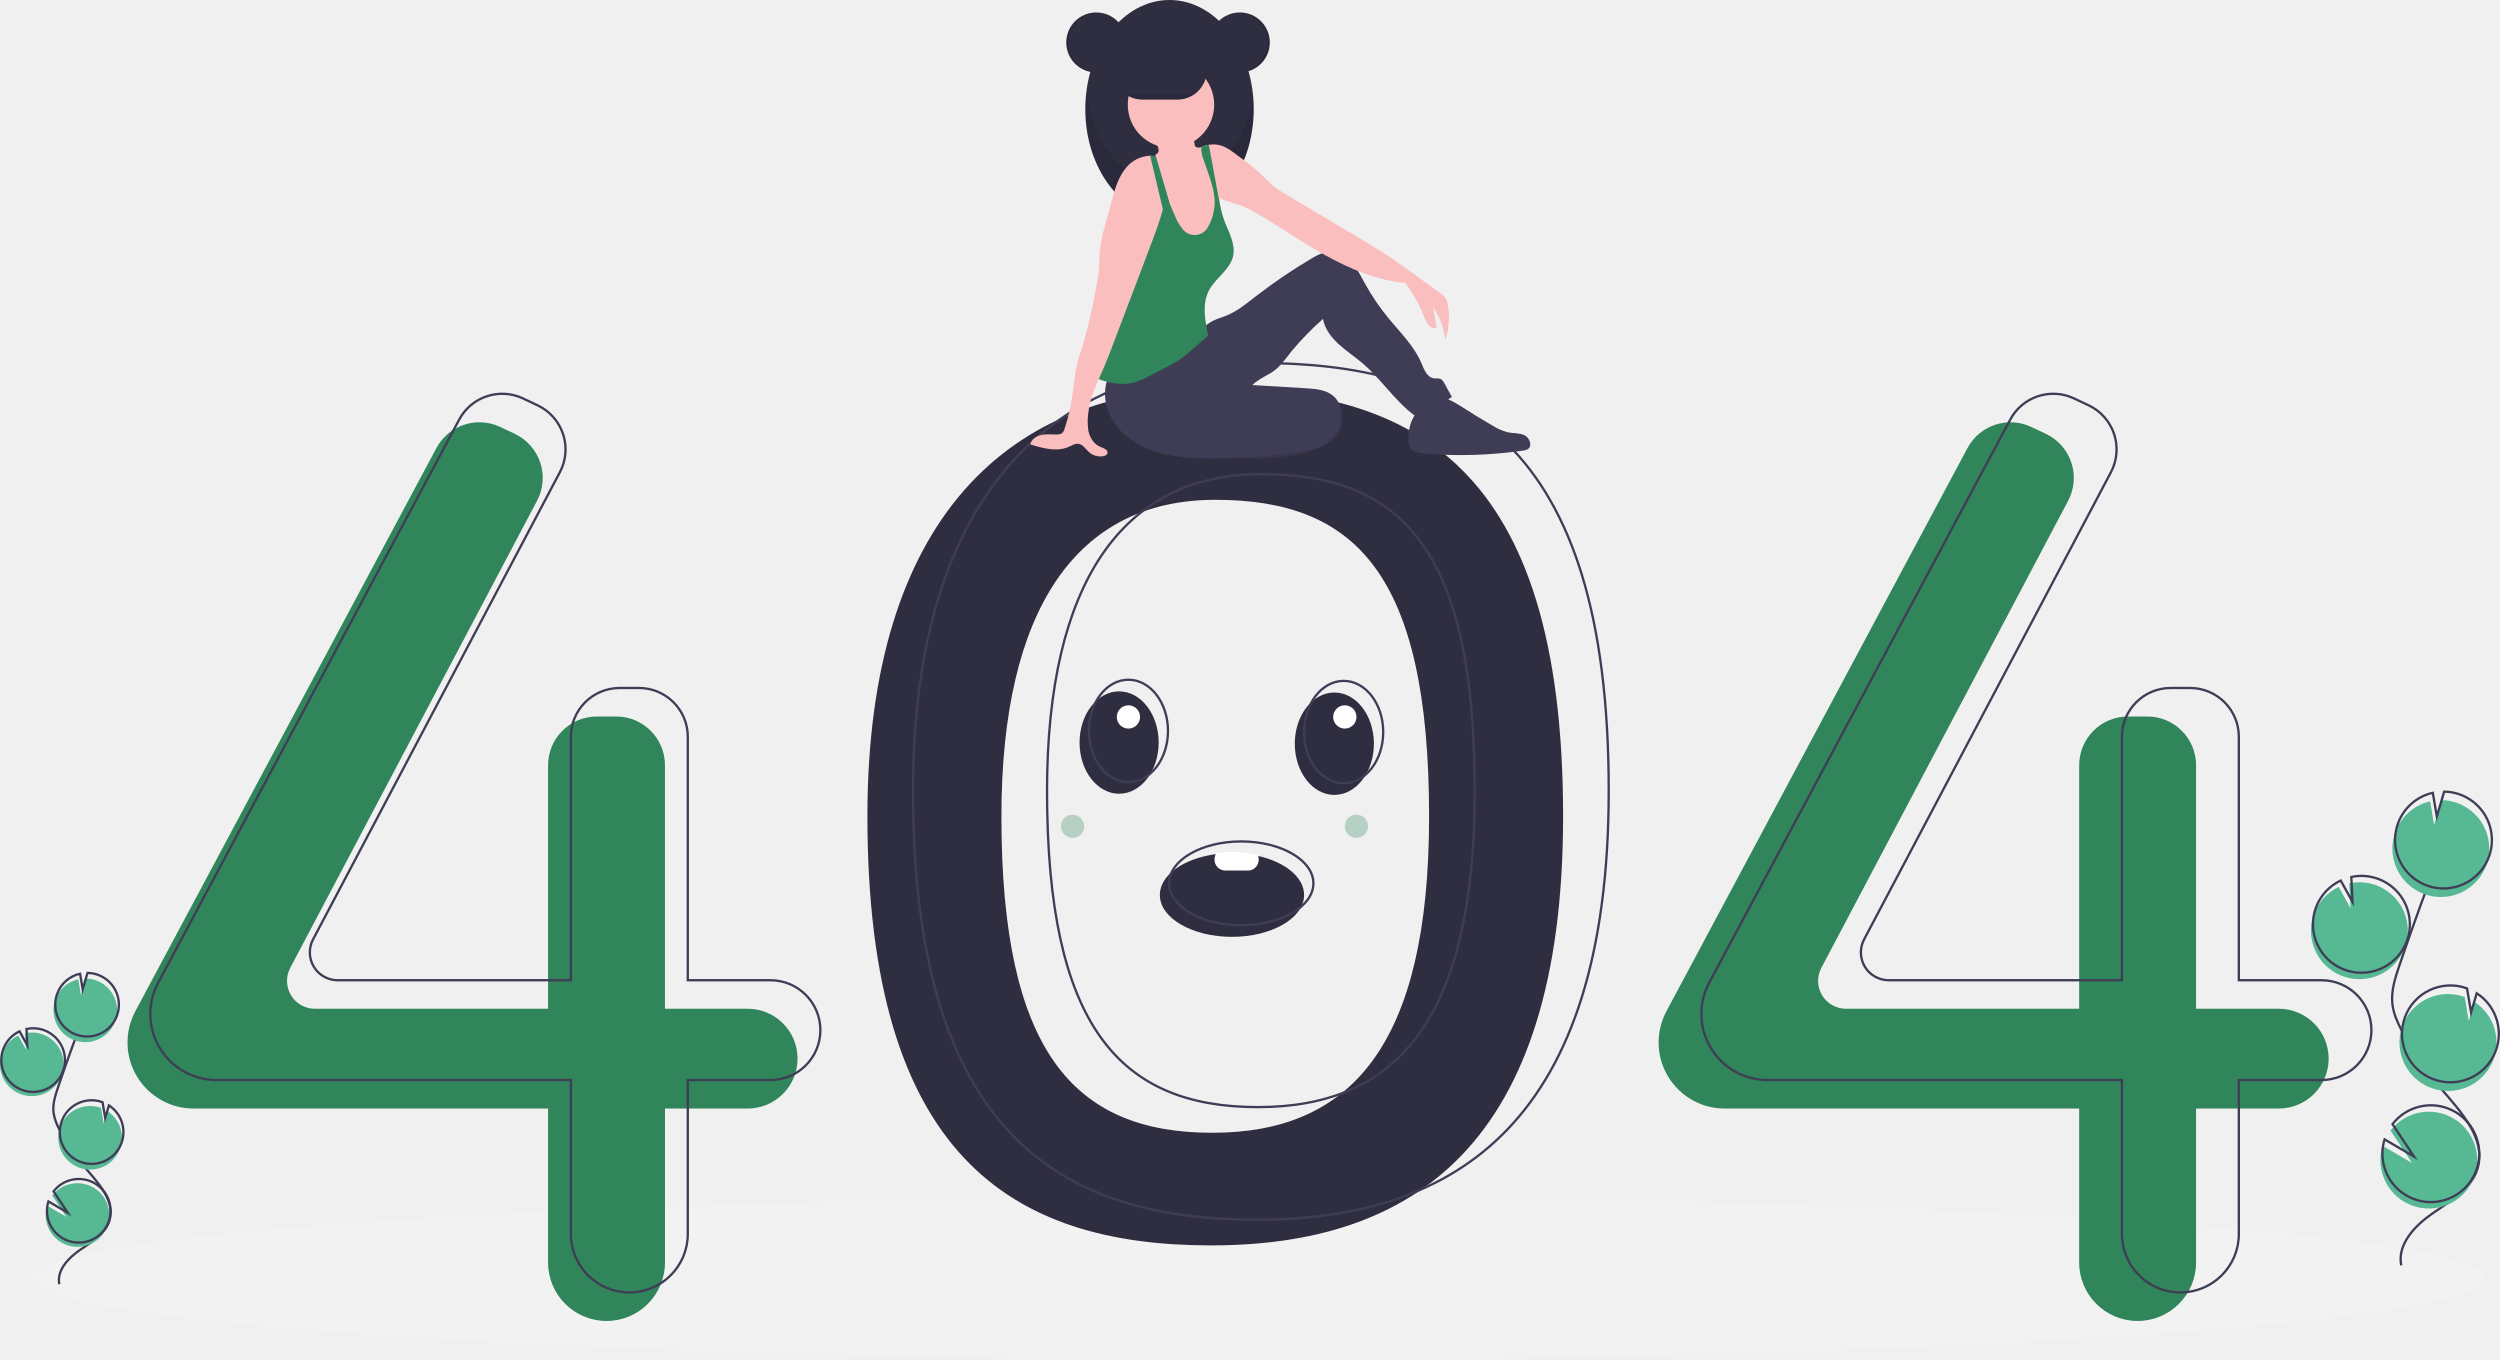
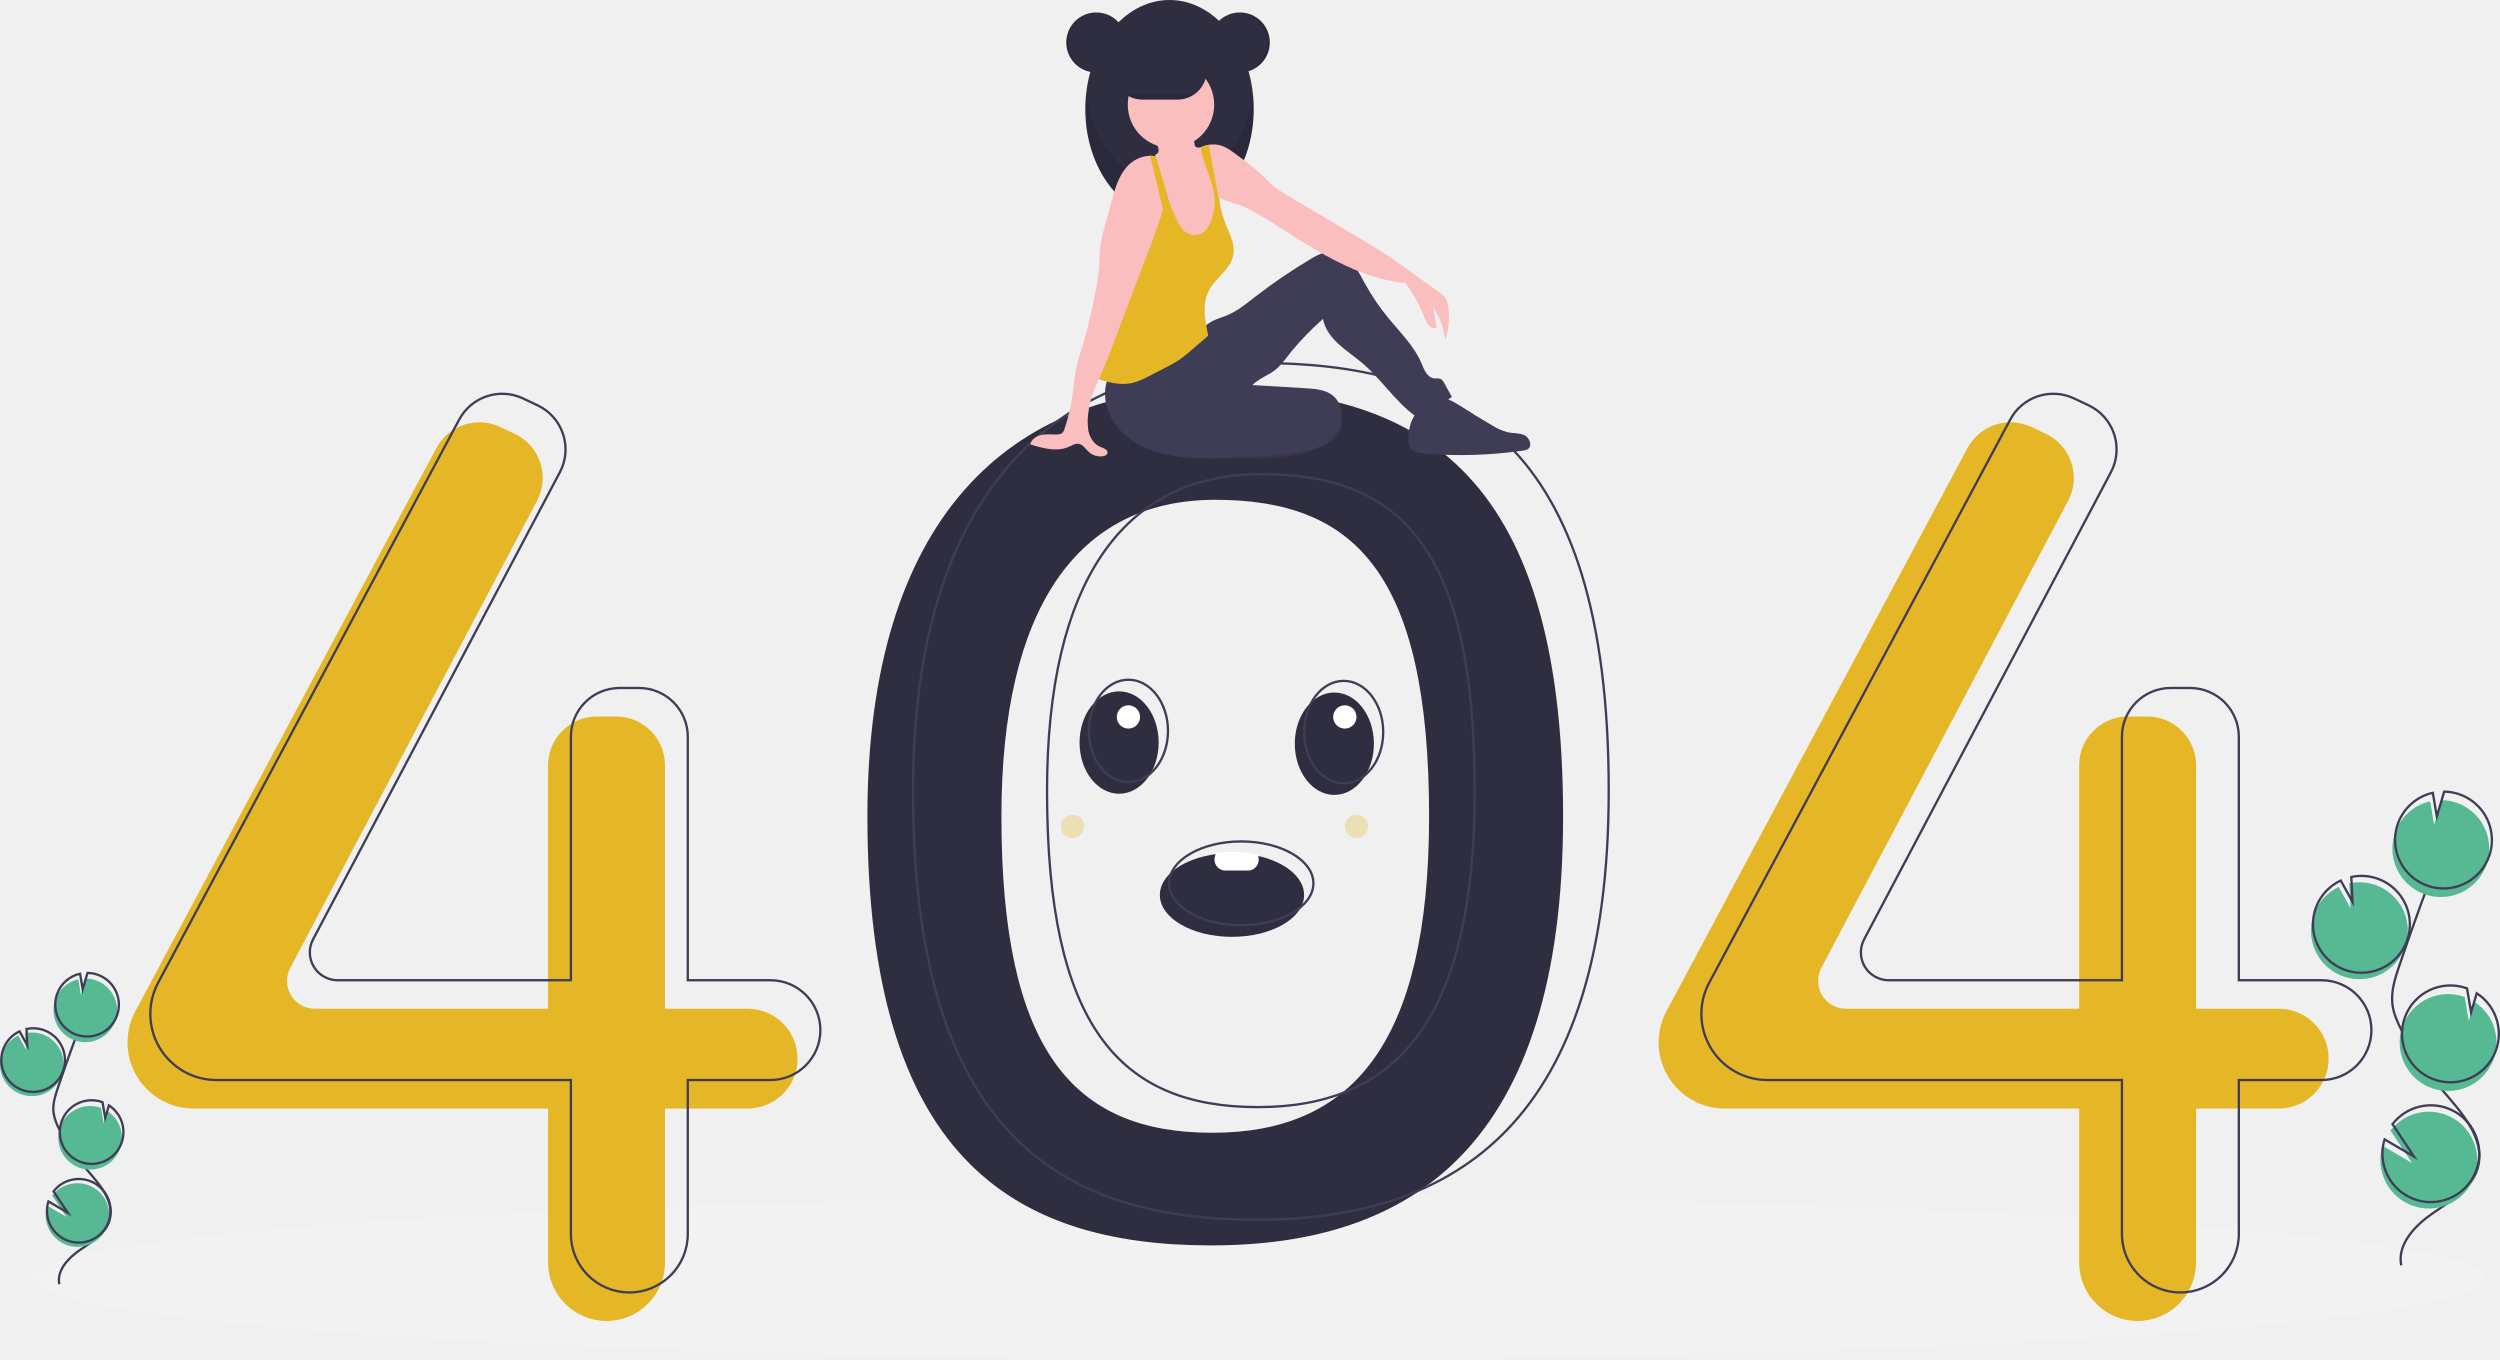
- <svg xmlns="http://www.w3.org/2000/svg" data-name="Layer 1" width="1074.392" height="584.231">
+ <svg xmlns="http://www.w3.org/2000/svg" id="fd59ce54-f850-4dfc-bc34-dd7d379d600e" data-name="Layer 1" width="1074.392" height="584.231" viewBox="0 0 1074.392 584.231">
  <ellipse cx="540.643" cy="549.309" rx="527.5" ry="34.922" fill="#f2f2f2" />
-   <path d="M520.426 167.01c-85.944 0-147.651 55.14-147.651 183.798 0 145.813 61.707 184.41 147.65 184.41s151.328-42.273 151.328-184.41c0-151.94-65.383-183.798-151.327-183.798zm.565 319.808c-59.527 0-90.626-34.923-90.626-135.916 0-89.112 32.372-136.105 91.899-136.105s91.899 30.868 91.899 136.105c0 98.447-33.646 135.916-93.172 135.916z" fill="#2f2e41" />
-   <path d="M321.311 433.517h-35.534v-104.64a20.956 20.956 0 0 0-20.956-20.956h-8.326a20.956 20.956 0 0 0-20.956 20.956v104.64h-100.23a11.963 11.963 0 0 1-10.578-17.552l106.083-200.78a20.956 20.956 0 0 0-9.58-28.74l-6.263-2.957a20.956 20.956 0 0 0-27.43 9.07L58.162 434.591a28.416 28.416 0 0 0-3.357 13.396 28.416 28.416 0 0 0 28.416 28.416H235.54v66.167a25.119 25.119 0 0 0 25.119 25.12 25.119 25.119 0 0 0 25.119-25.12v-66.167h35.534a21.443 21.443 0 0 0 21.443-21.443 21.443 21.443 0 0 0-21.443-21.443zM979.308 433.517h-35.534v-104.64a20.956 20.956 0 0 0-20.956-20.956h-8.327a20.956 20.956 0 0 0-20.956 20.956v104.64h-100.23a11.963 11.963 0 0 1-10.577-17.552l106.082-200.78a20.956 20.956 0 0 0-9.58-28.74l-6.263-2.957a20.956 20.956 0 0 0-27.429 9.07L716.157 434.591a28.416 28.416 0 0 0-3.356 13.396 28.416 28.416 0 0 0 28.416 28.416h152.318v66.167a25.119 25.119 0 0 0 25.12 25.12 25.119 25.119 0 0 0 25.118-25.12v-66.167h35.535a21.443 21.443 0 0 0 21.443-21.443 21.443 21.443 0 0 0-21.443-21.443z" fill="#30855a" />
-   <path d="M331.114 421.264H295.58v-104.64a20.956 20.956 0 0 0-20.956-20.956h-8.327a20.956 20.956 0 0 0-20.956 20.956v104.64h-100.23a11.963 11.963 0 0 1-10.577-17.552l106.082-200.78a20.956 20.956 0 0 0-9.58-28.74l-6.263-2.957a20.956 20.956 0 0 0-27.429 9.07L67.963 422.338a28.416 28.416 0 0 0-3.356 13.396 28.416 28.416 0 0 0 28.416 28.416H245.34v66.167a25.119 25.119 0 0 0 25.12 25.119 25.119 25.119 0 0 0 25.119-25.12V464.15h35.534a21.443 21.443 0 0 0 21.443-21.443 21.443 21.443 0 0 0-21.443-21.443zM997.688 421.264h-35.535v-104.64a20.956 20.956 0 0 0-20.956-20.956h-8.326a20.956 20.956 0 0 0-20.956 20.956v104.64h-100.23a11.963 11.963 0 0 1-10.577-17.552l106.082-200.78a20.956 20.956 0 0 0-9.58-28.74l-6.263-2.957a20.956 20.956 0 0 0-27.43 9.07l-129.38 242.033a28.416 28.416 0 0 0-3.356 13.396 28.416 28.416 0 0 0 28.415 28.416h152.32v66.167a25.119 25.119 0 0 0 25.118 25.119 25.119 25.119 0 0 0 25.12-25.12V464.15h35.534a21.443 21.443 0 0 0 21.443-21.443 21.443 21.443 0 0 0-21.443-21.443zM540.03 155.982c-85.943 0-147.65 55.14-147.65 183.798 0 145.813 61.707 184.41 147.65 184.41s151.328-42.273 151.328-184.41c0-151.94-65.383-183.798-151.327-183.798zm.566 319.808c-59.527 0-90.626-34.923-90.626-135.916 0-89.112 32.372-136.105 91.899-136.105s91.899 30.868 91.899 136.105c0 98.447-33.645 135.916-93.172 135.916z" fill="none" stroke="#3f3d56" stroke-miterlimit="10" />
+   <path d="M583.48,324.894c-85.944,0-147.651,55.139-147.651,183.798,0,145.813,61.707,184.411,147.651,184.411s151.327-42.274,151.327-184.411C734.807,356.753,669.424,324.894,583.48,324.894Zm.565,319.808c-59.527,0-90.626-34.923-90.626-135.916,0-89.112,32.372-136.105,91.899-136.105s91.899,30.868,91.899,136.105C677.217,607.234,643.572,644.703,584.045,644.703Z" transform="translate(-63.054 -157.8845)" fill="#2f2e41" />
+   <path d="M384.365,591.401H348.831V486.762A20.956,20.956,0,0,0,327.875,465.806h-8.326a20.956,20.956,0,0,0-20.956,20.956V591.401H198.363a11.963,11.963,0,0,1-10.578-17.552l106.082-200.78A20.956,20.956,0,0,0,284.287,344.33l-6.262-2.957a20.956,20.956,0,0,0-27.429,9.07L121.214,592.475a28.416,28.416,0,0,0-3.356,13.396v0a28.416,28.416,0,0,0,28.416,28.416H298.593v66.167a25.119,25.119,0,0,0,25.119,25.119h0a25.119,25.119,0,0,0,25.119-25.119V634.287h35.534a21.443,21.443,0,0,0,21.443-21.443v0A21.443,21.443,0,0,0,384.365,591.401Z" transform="translate(-63.054 -157.8845)" fill="#e5b726" />
+   <path d="M1042.362,591.401h-35.534V486.762A20.956,20.956,0,0,0,985.872,465.806h-8.326a20.956,20.956,0,0,0-20.956,20.956V591.401H856.359a11.963,11.963,0,0,1-10.578-17.552L951.864,373.069A20.956,20.956,0,0,0,942.284,344.33l-6.262-2.957a20.956,20.956,0,0,0-27.429,9.07L779.211,592.475a28.416,28.416,0,0,0-3.356,13.396v0a28.416,28.416,0,0,0,28.416,28.416H956.589v66.167a25.119,25.119,0,0,0,25.119,25.119h0a25.119,25.119,0,0,0,25.119-25.119V634.287h35.534a21.443,21.443,0,0,0,21.443-21.443v0A21.443,21.443,0,0,0,1042.362,591.401Z" transform="translate(-63.054 -157.8845)" fill="#e5b726" />
+   <path d="M394.168,579.148H358.634V474.509a20.956,20.956,0,0,0-20.956-20.956h-8.326a20.956,20.956,0,0,0-20.956,20.956V579.148H208.165a11.963,11.963,0,0,1-10.578-17.552L303.67,360.816a20.956,20.956,0,0,0-9.58-28.739l-6.262-2.957a20.956,20.956,0,0,0-27.429,9.07L131.017,580.222a28.416,28.416,0,0,0-3.356,13.396v0a28.416,28.416,0,0,0,28.416,28.416H308.395v66.167a25.119,25.119,0,0,0,25.119,25.119h0a25.119,25.119,0,0,0,25.119-25.119V622.034h35.534a21.443,21.443,0,0,0,21.443-21.443v0A21.443,21.443,0,0,0,394.168,579.148Z" transform="translate(-63.054 -157.8845)" fill="none" stroke="#3f3d56" stroke-miterlimit="10" />
+   <path d="M1060.742,579.148h-35.534V474.509a20.956,20.956,0,0,0-20.956-20.956H995.925a20.956,20.956,0,0,0-20.956,20.956V579.148H874.739a11.963,11.963,0,0,1-10.578-17.552L970.244,360.816a20.956,20.956,0,0,0-9.58-28.739l-6.262-2.957a20.956,20.956,0,0,0-27.429,9.07L797.59,580.222a28.416,28.416,0,0,0-3.356,13.396v0a28.416,28.416,0,0,0,28.416,28.416H974.969v66.167a25.119,25.119,0,0,0,25.119,25.119h0a25.119,25.119,0,0,0,25.119-25.119V622.034h35.534a21.443,21.443,0,0,0,21.443-21.443v0A21.443,21.443,0,0,0,1060.742,579.148Z" transform="translate(-63.054 -157.8845)" fill="none" stroke="#3f3d56" stroke-miterlimit="10" />
+   <path d="M603.085,313.866c-85.944,0-147.651,55.139-147.651,183.798,0,145.813,61.707,184.411,147.651,184.411s151.327-42.274,151.327-184.411C754.412,345.725,689.029,313.866,603.085,313.866Zm.565,319.808c-59.527,0-90.626-34.923-90.626-135.916,0-89.112,32.372-136.105,91.899-136.105s91.899,30.868,91.899,136.105C696.822,596.206,663.177,633.675,603.65,633.675Z" transform="translate(-63.054 -157.8845)" fill="none" stroke="#3f3d56" stroke-miterlimit="10" />
  <circle cx="471.141" cy="18.25" r="12.901" fill="#2f2e41" />
  <ellipse cx="502.607" cy="46.885" rx="36.186" ry="46.885" fill="#2f2e41" />
-   <path d="M502.607 79.61c-18.127 0-33.14-17.27-35.775-39.805a60.976 60.976 0 0 0-.41 7.08c0 25.893 16.2 46.885 36.185 46.885s36.187-20.991 36.187-46.885a60.976 60.976 0 0 0-.41-7.08c-2.635 22.534-17.649 39.805-35.777 39.805z" opacity=".1" />
-   <path d="M576.242 184.189c-.777 3.193-4.128 5.75-7.839 7.538-7.801 3.756-17.425 4.878-26.76 5.254a45.176 45.176 0 0 1-7.144-.132 20.537 20.537 0 0 1-12.25-5.632 1.68 1.68 0 0 1 .043-2.843c4.97-5.46 13.263-8.806 21.617-11.217 6.334-1.827 17.38-6.56 24.29-5.922 6.691.62 9.024 8.922 8.043 12.954z" fill="#3f3d56" />
-   <path d="M576.242 184.189c-.777 3.193-4.128 5.75-7.839 7.538-7.801 3.756-17.425 4.878-26.76 5.254a45.176 45.176 0 0 1-7.144-.132 20.537 20.537 0 0 1-12.25-5.632 1.68 1.68 0 0 1 .043-2.843c4.97-5.46 13.263-8.806 21.617-11.217 6.334-1.827 17.38-6.56 24.29-5.922 6.691.62 9.024 8.922 8.043 12.954z" opacity=".1" />
-   <path d="M477.044 160.321a19.77 19.77 0 0 0-1.199 15.075 26.34 26.34 0 0 0 8.83 12.497c10.094 8.092 23.987 9.205 36.924 9.093a284.65 284.65 0 0 0 33.905-2.324 40.538 40.538 0 0 0 11.002-2.554c4.222-1.827 7.933-5.178 9.436-9.526s.436-9.673-3.134-12.574c-3.137-2.55-7.463-2.9-11.498-3.143l-23.087-1.388c2.28-2.308 5.318-3.614 8.095-5.292 3.686-2.226 6.134-5.965 8.814-9.335a129.001 129.001 0 0 1 13.438-13.817c.752 4.31 3.478 7.85 6.688 10.824s6.908 5.369 10.243 8.2c8.079 6.859 13.896 16.167 22.393 22.5a43.829 43.829 0 0 0 16.048-8.011l-3.302-5.982a3.94 3.94 0 0 0-1.244-1.553c-.935-.575-2.14-.278-3.225-.441-2.901-.435-4.168-3.784-5.306-6.487-3.125-7.422-9.108-13.18-14.218-19.404a98.009 98.009 0 0 1-9.996-14.723c-1.717-3.102-3.288-6.331-5.618-9.003s-5.593-4.773-9.138-4.78c-3.132-.007-6.021 1.583-8.714 3.182a230.477 230.477 0 0 0-23.63 16.1c-3.944 3.061-7.864 6.296-12.49 8.173-1.947.79-4 1.33-5.869 2.292-3.273 1.685-5.757 4.535-8.431 7.065-9.538 9.023-22.596 14.869-35.717 15.336z" fill="#3f3d56" />
-   <path d="M525.32 96.098a23.774 23.774 0 0 1-1.734 8.033 10.045 10.045 0 0 1-5.768 5.573 12.375 12.375 0 0 1-5.623.183 10.882 10.882 0 0 1-4.581-1.561c-2.165-1.489-3.245-4.144-3.638-6.743-.393-2.596-.217-5.249-.469-7.864a42.944 42.944 0 0 0-1.202-6.255c-.17-.683-.343-1.363-.513-2.042-.166-.68-.33-1.36-.481-2.04a44.287 44.287 0 0 1-.378-1.925 28.716 28.716 0 0 1-.233-1.643 18.423 18.423 0 0 0-.808-4.811 14.607 14.607 0 0 0-1.687-2.854c-.286-.409-.563-.818-.818-1.243a5.89 5.89 0 0 1-.972-3.748 3.286 3.286 0 0 1 .148-.6c.025-.076.053-.152.085-.224a1.802 1.802 0 0 0 1.23-1.149 3.433 3.433 0 0 0-.148-1.777 11.318 11.318 0 0 0-.96-2.288c-.264-.478-1.16-1.34-1.167-1.888-.013-1.101 2.14-1.989 3.011-2.423a16.796 16.796 0 0 1 8.597-1.743c1.904.129 3.968.714 5.019 2.31.944 1.438.818 3.3 1.22 4.971a1.47 1.47 0 0 0 .3.664 1.341 1.341 0 0 0 .74.34 4.55 4.55 0 0 0 1.415.057h.003a2.931 2.931 0 0 0 .371-.054 4.957 4.957 0 0 0 2.033-.878q.586-.156 1.18-.255a.251.251 0 0 0 .047-.01c1.577 4.976 1.781 10.31 3.072 15.375.638 2.52 1.554 5.01 1.683 7.603.01.113.013.23.016.346.019.834-.047 1.674-.013 2.504a6.981 6.981 0 0 0 .126 1.114 15.611 15.611 0 0 0 .525 1.744l.01.028c.06.182.116.368.164.554.034.135.066.267.09.402l.004.01a14.938 14.938 0 0 1 .104 4.207z" fill="#fbbebe" />
+   <path d="M565.661,237.494c-18.128,0-33.141-17.271-35.776-39.805a60.976,60.976,0,0,0-.41,7.08c0,25.894,16.201,46.885,36.186,46.885s36.186-20.991,36.186-46.885a60.976,60.976,0,0,0-.41-7.08C598.803,220.224,583.789,237.494,565.661,237.494Z" transform="translate(-63.054 -157.8845)" opacity="0.1" />
+   <path d="M639.296,342.073c-.777,3.193-4.128,5.751-7.839,7.538-7.802,3.757-17.425,4.878-26.76,5.254a45.176,45.176,0,0,1-7.144-.132,20.537,20.537,0,0,1-12.251-5.631,1.681,1.681,0,0,1,.044-2.844c4.969-5.459,13.262-8.806,21.616-11.216,6.334-1.827,17.381-6.561,24.29-5.922C637.944,329.739,640.277,338.041,639.296,342.073Z" transform="translate(-63.054 -157.8845)" fill="#3f3d56" />
+   <path d="M639.296,342.073c-.777,3.193-4.128,5.751-7.839,7.538-7.802,3.757-17.425,4.878-26.76,5.254a45.176,45.176,0,0,1-7.144-.132,20.537,20.537,0,0,1-12.251-5.631,1.681,1.681,0,0,1,.044-2.844c4.969-5.459,13.262-8.806,21.616-11.216,6.334-1.827,17.381-6.561,24.29-5.922C637.944,329.739,640.277,338.041,639.296,342.073Z" transform="translate(-63.054 -157.8845)" opacity="0.1" />
+   <path d="M540.098,318.206a19.77,19.77,0,0,0-1.199,15.075,26.339,26.339,0,0,0,8.829,12.497c10.095,8.092,23.988,9.205,36.925,9.093a284.649,284.649,0,0,0,33.905-2.324,40.538,40.538,0,0,0,11.001-2.554c4.222-1.827,7.933-5.178,9.436-9.526s.436-9.672-3.134-12.574c-3.137-2.55-7.463-2.9-11.498-3.143l-23.088-1.387c2.281-2.308,5.318-3.614,8.096-5.292,3.685-2.226,6.134-5.965,8.813-9.335a129.001,129.001,0,0,1,13.439-13.817c.751,4.31,3.478,7.85,6.687,10.824s6.908,5.368,10.244,8.2c8.079,6.858,13.896,16.167,22.392,22.5a43.829,43.829,0,0,0,16.049-8.012l-3.302-5.981a3.94,3.94,0,0,0-1.245-1.553c-.935-.575-2.14-.279-3.225-.441-2.901-.435-4.168-3.784-5.306-6.487-3.125-7.422-9.108-13.18-14.218-19.404a98.009,98.009,0,0,1-9.996-14.723c-1.717-3.102-3.288-6.331-5.617-9.003s-5.594-4.773-9.139-4.781c-3.132-.007-6.021,1.584-8.714,3.183a230.477,230.477,0,0,0-23.63,16.099c-3.944,3.062-7.863,6.296-12.489,8.174-1.947.79-4,1.331-5.869,2.292-3.273,1.684-5.757,4.534-8.431,7.064C566.277,311.892,553.219,317.738,540.098,318.206Z" transform="translate(-63.054 -157.8845)" fill="#3f3d56" />
+   <path d="M588.374,253.983a23.774,23.774,0,0,1-1.734,8.033,10.045,10.045,0,0,1-5.768,5.573,12.375,12.375,0,0,1-5.623.182,10.882,10.882,0,0,1-4.582-1.561c-2.165-1.488-3.244-4.144-3.637-6.743-.393-2.596-.217-5.249-.469-7.863a42.944,42.944,0,0,0-1.202-6.255c-.17-.683-.343-1.362-.513-2.042-.167-.68-.33-1.359-.481-2.039-.138-.639-.267-1.281-.378-1.926-.091-.544-.173-1.092-.233-1.643a18.423,18.423,0,0,0-.809-4.811,14.607,14.607,0,0,0-1.687-2.854c-.286-.409-.563-.818-.818-1.243a5.89,5.89,0,0,1-.972-3.748,3.286,3.286,0,0,1,.148-.601c.025-.076.053-.151.085-.223A1.802,1.802,0,0,0,560.932,223.07a3.433,3.433,0,0,0-.148-1.778,11.318,11.318,0,0,0-.96-2.288c-.264-.478-1.161-1.34-1.167-1.888-.013-1.101,2.14-1.989,3.011-2.423a16.796,16.796,0,0,1,8.597-1.743c1.904.129,3.968.714,5.019,2.31.944,1.438.818,3.301,1.221,4.972a1.471,1.471,0,0,0,.299.664,1.341,1.341,0,0,0,.739.34,4.549,4.549,0,0,0,1.416.057h.003a2.931,2.931,0,0,0,.371-.054,4.957,4.957,0,0,0,2.033-.878q.585-.156,1.18-.255a.251.251,0,0,0,.047-.009c1.576,4.975,1.781,10.308,3.071,15.374.639,2.52,1.554,5.009,1.683,7.602.009.113.013.23.016.346.019.834-.047,1.674-.013,2.505a6.981,6.981,0,0,0,.126,1.114,15.611,15.611,0,0,0,.525,1.743l.009.028c.06.183.116.368.164.554.035.135.066.267.091.403l.003.009A14.938,14.938,0,0,1,588.374,253.983Z" transform="translate(-63.054 -157.8845)" fill="#fbbebe" />
  <circle cx="503.237" cy="44.997" r="18.565" fill="#fbbebe" />
-   <path d="M621.103 146.148a30.445 30.445 0 0 0-5.236-14.103q.722 4.295 1.448 8.587a3.214 3.214 0 0 1-3.367-1.035 10.337 10.337 0 0 1-1.766-3.276 67.466 67.466 0 0 0-8.21-14.735c-11.818-.985-23.501-5.884-33.895-11.596-10.396-5.708-20.125-12.552-30.383-18.502a43.573 43.573 0 0 0-5.545-2.832c-3.21-1.287-6.812-1.954-9.855-3.467-.205-.101-.41-.208-.61-.318a12.578 12.578 0 0 1-1.945-1.306 10.344 10.344 0 0 1-.931-.856 20.351 20.351 0 0 1-3.56-5.953c-1.632-3.613-2.215-7.97-3.845-11.583a11.203 11.203 0 0 1 2.502-1.765h.003c.132-.07.265-.136.4-.199a11.94 11.94 0 0 1 2.004-.733q.586-.156 1.18-.255a.251.251 0 0 0 .047-.01 11.566 11.566 0 0 1 5.491.435c2.587.875 4.767 2.621 6.942 4.273a114.02 114.02 0 0 1 10.148 8.05c1.793 1.717 3.43 3.605 5.358 5.166a42.144 42.144 0 0 0 5.057 3.351q15.656 9.327 31.315 18.65c3.534 2.105 7.07 4.21 10.526 6.438 5.248 3.386 10.308 7.055 15.365 10.72q4.47 3.239 8.936 6.48a9.728 9.728 0 0 1 2.533 2.34 8.472 8.472 0 0 1 1.123 3.434 31.387 31.387 0 0 1-1.23 14.6z" fill="#fbbebe" />
-   <path d="M529.923 110.06c-1.252 5.616-6.929 9.012-9.896 13.945-3.688 6.124-2.184 13.241-.8 20.255q-3.794 3.271-7.592 6.542c-1.397 1.199-2.794 2.404-4.298 3.465a57.35 57.35 0 0 1-6.86 3.94q-3.36 1.727-6.721 3.457a32.128 32.128 0 0 1-6.58 2.788c-4.414 1.133-9.103.34-13.47-.972a6.088 6.088 0 0 1-1.473-.601 2.394 2.394 0 0 1-.699-.633 3.91 3.91 0 0 1-.443-2.539c.443-7.35 2.24-14.547 4.03-21.69a85.26 85.26 0 0 1 3.849-12.577 85.077 85.077 0 0 1 5.415-10.15 68.368 68.368 0 0 1 7.93-11.514 18.479 18.479 0 0 0 3.675-4.739c1.117-2.549.686-5.472.913-8.247a17.148 17.148 0 0 1 1.633-6.007v-.003a17.093 17.093 0 0 1 1.743-2.883l.916 2.13q.302.7.597 1.395.387.896.768 1.787l2.197 5.113a21.59 21.59 0 0 0 3.335 5.944 6.5 6.5 0 0 0 11.123-.853 21.261 21.261 0 0 0 2.272-6.013 19.215 19.215 0 0 0 .252-7.835c-.758-5.01-2.889-10.126-4.437-14.78a14.945 14.945 0 0 1-1.08-4.87 3.351 3.351 0 0 1 .057-.56l.029-.146a11.94 11.94 0 0 1 2.004-.733q.585-.155 1.18-.255 2.044 11.064 4.094 22.128c.031.173.066.346.097.522.196 1.057.394 2.114.614 3.169.198.956.412 1.91.651 2.857l.01.028c.082.321.167.639.255.957l.003.009c.242.868.513 1.73.818 2.58 1.85 5.12 5.076 10.274 3.89 15.589z" fill="#30855a" />
-   <path d="M605.267 188.993a6.583 6.583 0 0 0 .61 3.143c1.162 2.123 3.95 2.606 6.363 2.805a188.377 188.377 0 0 0 42.265-1.288 4.886 4.886 0 0 0 2.152-.668c1.99-1.395.763-4.795-1.41-5.883s-4.751-.826-7.135-1.298a22.48 22.48 0 0 1-6.678-2.896q-7.252-4.167-14.293-8.688c-2.794-1.795-6.093-3.71-9.24-2.646-8.525 2.884-12.69 8.222-12.634 17.419z" fill="#3f3d56" />
-   <path d="M501.383 82.99v.002a7.75 7.75 0 0 1-.072.39c-.035.215-.076.432-.116.646a77.708 77.708 0 0 1-1.42 5.962c-1.51 5.46-3.533 10.831-5.54 16.124L478.07 148.69c-1.36 3.574-2.716 7.152-4.26 10.654-.517 1.168-1.048 2.344-1.577 3.534-1.894 4.257-3.713 8.653-4.317 13.184a27.45 27.45 0 0 0-.192 9.04c.604 2.97 2.407 5.872 5.23 6.97 1.378.538 3.35 1.259 2.973 2.69-.204.787-1.098 1.171-1.9 1.303a7.312 7.312 0 0 1-5.966-1.718c-1.508-1.337-2.666-3.417-4.67-3.64-1.388-.151-2.665.68-3.936 1.261-5.186 2.37-11.228.712-16.674-.972.427-2.206 2.643-3.66 4.842-4.1 2.2-.444 4.475-.129 6.718-.189a3.51 3.51 0 0 0 2.042-.525 3.705 3.705 0 0 0 1.102-1.882 78.964 78.964 0 0 0 3.212-13.146c.724-4.667 1.026-9.406 2.058-14.016.803-3.596 2.042-7.08 3.106-10.61a224.682 224.682 0 0 0 5.06-22.077 78.02 78.02 0 0 0 1.425-9.367c.18-2.612.095-5.236.346-7.839a60.888 60.888 0 0 1 2.112-9.996l2.885-10.69c1.426-5.27 2.955-10.745 6.567-14.842a13.962 13.962 0 0 1 10.029-4.79 9.882 9.882 0 0 1 2.13.23c.116.029.233.057.349.089a8.634 8.634 0 0 1 2.174.9c1.114-.709 1.68-.46 2.42.632a6.973 6.973 0 0 1 .881 3.795 52.424 52.424 0 0 1-.856 10.415z" fill="#fbbebe" />
-   <path d="M502.607 87.162l-.047.047-.255.255-2.53 2.526-1.24-5.207-4.25-17.854a9.882 9.882 0 0 1 2.13.23 3.286 3.286 0 0 1 .148-.602l.201.69 1.441 4.902 2.728 9.308.45 1.532v.003z" fill="#30855a" />
-   <path d="M518.661 30.203a12.582 12.582 0 0 1-3.7 8.896 12.314 12.314 0 0 1-1.36 1.176 12.528 12.528 0 0 1-7.536 2.524h-15.096a12.59 12.59 0 0 1 0-25.18h15.096a12.63 12.63 0 0 1 12.596 12.584z" fill="#2f2e41" />
+   <path d="M684.157,304.033a30.445,30.445,0,0,0-5.236-14.103q.722,4.295,1.447,8.587a3.214,3.214,0,0,1-3.367-1.035,10.337,10.337,0,0,1-1.765-3.276,67.466,67.466,0,0,0-8.21-14.736c-11.819-.985-23.502-5.884-33.896-11.595-10.396-5.708-20.126-12.552-30.384-18.502a43.573,43.573,0,0,0-5.544-2.832c-3.21-1.287-6.812-1.954-9.855-3.468-.204-.101-.409-.208-.61-.318a12.578,12.578,0,0,1-1.945-1.306,10.344,10.344,0,0,1-.931-.856,20.351,20.351,0,0,1-3.559-5.953c-1.633-3.612-2.215-7.97-3.845-11.583a11.203,11.203,0,0,1,2.502-1.765h.003c.132-.069.264-.135.4-.198a11.94,11.94,0,0,1,2.004-.733q.585-.156,1.18-.255a.251.251,0,0,0,.047-.009,11.566,11.566,0,0,1,5.491.434c2.587.875,4.767,2.621,6.941,4.273a114.02,114.02,0,0,1,10.148,8.049c1.794,1.718,3.43,3.606,5.359,5.167a42.144,42.144,0,0,0,5.057,3.351q15.656,9.327,31.315,18.65c3.534,2.105,7.07,4.21,10.526,6.438,5.249,3.386,10.308,7.055,15.365,10.721q4.47,3.238,8.936,6.479a9.728,9.728,0,0,1,2.533,2.341,8.472,8.472,0,0,1,1.123,3.433A31.387,31.387,0,0,1,684.157,304.033Z" transform="translate(-63.054 -157.8845)" fill="#fbbebe" />
+   <path d="M592.977,267.944c-1.252,5.617-6.929,9.012-9.896,13.946-3.688,6.123-2.184,13.241-.799,20.255q-3.795,3.271-7.593,6.542c-1.397,1.199-2.794,2.404-4.298,3.464a57.351,57.351,0,0,1-6.86,3.94q-3.361,1.728-6.721,3.458a32.128,32.128,0,0,1-6.58,2.788c-4.415,1.133-9.103.34-13.471-.972a6.088,6.088,0,0,1-1.473-.601,2.394,2.394,0,0,1-.699-.632,3.911,3.911,0,0,1-.444-2.539c.444-7.351,2.24-14.547,4.031-21.69a85.26,85.26,0,0,1,3.848-12.577,85.077,85.077,0,0,1,5.415-10.151,68.368,68.368,0,0,1,7.929-11.514,18.479,18.479,0,0,0,3.675-4.739c1.117-2.549.686-5.472.913-8.247a17.148,17.148,0,0,1,1.633-6.007v-.003a17.093,17.093,0,0,1,1.743-2.882q.458,1.067.916,2.13.302.699.598,1.394.387.897.768,1.787,1.1,2.558,2.196,5.113a21.59,21.59,0,0,0,3.335,5.944,6.499,6.499,0,0,0,11.123-.853,21.261,21.261,0,0,0,2.272-6.013,19.215,19.215,0,0,0,.252-7.835c-.758-5.009-2.889-10.126-4.437-14.78a14.945,14.945,0,0,1-1.079-4.871,3.351,3.351,0,0,1,.057-.56c.009-.047.019-.098.028-.145a11.94,11.94,0,0,1,2.004-.733q.585-.156,1.18-.255,2.044,11.064,4.094,22.127c.032.173.066.346.098.522.195,1.057.393,2.115.614,3.169.198.957.412,1.91.651,2.857l.009.028c.082.321.167.639.255.957l.003.009c.242.868.513,1.731.818,2.58C590.938,257.475,594.164,262.629,592.977,267.944Z" transform="translate(-63.054 -157.8845)" fill="#e5b726" />
+   <path d="M668.321,346.877a6.583,6.583,0,0,0,.61,3.143c1.162,2.124,3.95,2.606,6.362,2.805a188.377,188.377,0,0,0,42.266-1.288,4.886,4.886,0,0,0,2.151-.668c1.99-1.395.763-4.795-1.41-5.884s-4.751-.826-7.135-1.297a22.479,22.479,0,0,1-6.678-2.896q-7.252-4.167-14.293-8.688c-2.795-1.795-6.093-3.71-9.24-2.646C672.43,332.343,668.265,337.681,668.321,346.877Z" transform="translate(-63.054 -157.8845)" fill="#3f3d56" />
+   <path d="M564.437,240.874v.003c-.022.132-.044.261-.072.39-.035.214-.076.431-.116.645-.39,1.998-.868,3.987-1.419,5.963-1.51,5.459-3.534,10.831-5.541,16.123q-8.081,21.287-16.164,42.577c-1.359,3.575-2.716,7.152-4.261,10.654-.516,1.167-1.048,2.344-1.576,3.534-1.894,4.257-3.713,8.653-4.317,13.184a27.45,27.45,0,0,0-.192,9.04c.604,2.97,2.407,5.872,5.23,6.97,1.378.538,3.351,1.259,2.974,2.69-.204.787-1.098,1.171-1.901,1.303a7.312,7.312,0,0,1-5.966-1.718c-1.507-1.337-2.665-3.417-4.67-3.641-1.388-.151-2.665.68-3.936,1.262-5.186,2.369-11.227.711-16.674-.972.428-2.206,2.643-3.66,4.843-4.1,2.199-.444,4.474-.129,6.718-.189a3.51,3.51,0,0,0,2.042-.525,3.705,3.705,0,0,0,1.101-1.882,78.964,78.964,0,0,0,3.213-13.147c.724-4.666,1.026-9.405,2.058-14.015.802-3.597,2.042-7.08,3.106-10.61a224.682,224.682,0,0,0,5.06-22.077,78.02,78.02,0,0,0,1.425-9.368c.179-2.612.094-5.236.346-7.838a60.888,60.888,0,0,1,2.111-9.997q1.444-5.348,2.885-10.689c1.425-5.271,2.955-10.746,6.567-14.843a13.962,13.962,0,0,1,10.028-4.789,9.882,9.882,0,0,1,2.13.23c.116.028.233.057.349.088a8.634,8.634,0,0,1,2.174.9c1.114-.708,1.68-.459,2.42.632a6.973,6.973,0,0,1,.881,3.795A52.424,52.424,0,0,1,564.437,240.874Z" transform="translate(-63.054 -157.8845)" fill="#fbbebe" />
+   <path d="M565.661,245.046l-.047.047-.255.255-2.53,2.527-1.24-5.208-4.251-17.854a9.882,9.882,0,0,1,2.13.23,3.286,3.286,0,0,1,.148-.601l.201.689,1.441,4.902,2.728,9.308.45,1.532v.003Z" transform="translate(-63.054 -157.8845)" fill="#e5b726" />
+   <path d="M581.715,188.087a12.582,12.582,0,0,1-3.7,8.896,12.314,12.314,0,0,1-1.36,1.176,12.528,12.528,0,0,1-7.536,2.524H554.023a12.59,12.59,0,0,1,0-25.18h15.096A12.629,12.629,0,0,1,581.715,188.087Z" transform="translate(-63.054 -157.8845)" fill="#2f2e41" />
  <circle cx="532.815" cy="18.25" r="12.901" fill="#2f2e41" />
-   <path d="M532.5 5.35c-.158 0-.315.006-.472.011a12.898 12.898 0 0 1 0 25.779c.157.005.314.012.472.012a12.901 12.901 0 1 0 0-25.803zM471.141 5.35c.158 0 .315.006.472.011a12.898 12.898 0 0 0 0 25.779c-.157.005-.314.012-.472.012a12.901 12.901 0 0 1 0-25.803zM513.6 40.275a12.528 12.528 0 0 1-7.535 2.524h-15.096a12.528 12.528 0 0 1-7.536-2.524z" opacity=".1" />
-   <path d="M611.086 133.756s3.252 9.372 6.229 6.876l-2.373-12.25z" fill="#fbbebe" />
-   <path d="M1006.864 419.55a20.813 20.813 0 1 0 2.771-39.916l.521 10.713-5.068-9.18a20.734 20.734 0 0 0-10.683 11.722 20.408 20.408 0 0 0-1.198 5.63 20.809 20.809 0 0 0 13.657 21.03z" fill="#57b894" />
-   <path d="M1031.941 543.793c-1.789-9.11 5.963-17.187 13.621-22.436s16.605-10.408 19.218-19.317c3.755-12.804-7.43-24.53-16.136-34.642a125.3 125.3 0 0 1-16.523-24.557c-1.812-3.533-3.476-7.226-3.953-11.167-.686-5.675 1.137-11.323 2.974-16.736q9.18-27.052 19.629-53.65" fill="none" stroke="#3f3d56" stroke-miterlimit="10" />
-   <path d="M1007.72 416.792a20.813 20.813 0 1 0 2.773-39.916l.52 10.713-5.068-9.18a20.734 20.734 0 0 0-10.683 11.722 20.408 20.408 0 0 0-1.197 5.63 20.809 20.809 0 0 0 13.656 21.03z" fill="none" stroke="#3f3d56" stroke-miterlimit="10" />
-   <path d="M1029.397 357.588a20.788 20.788 0 0 1 14.98-13.197l1.714 10.183 3.177-10.695a20.81 20.81 0 1 1-19.87 13.71z" fill="#57b894" />
-   <path d="M1030.54 353.91a20.788 20.788 0 0 1 14.98-13.197l1.714 10.184 3.177-10.696a20.81 20.81 0 1 1-19.87 13.71z" fill="none" stroke="#3f3d56" stroke-miterlimit="10" />
-   <path d="M1044.99 467.604a20.81 20.81 0 0 0 18.42-37.022l-2.441 8.219-1.732-10.304a.362.362 0 0 0-.053-.02 20.811 20.811 0 1 0-14.193 39.127z" fill="#57b894" />
-   <path d="M1045.981 463.88a20.81 20.81 0 0 0 18.419-37.023l-2.441 8.22-1.731-10.305a.362.362 0 0 0-.053-.02 20.811 20.811 0 1 0-14.194 39.128z" fill="none" stroke="#3f3d56" stroke-miterlimit="10" />
-   <path d="M1023.324 502.167a20.801 20.801 0 1 0 4.01-16.297l9.273 13.956-12.67-7.408a20.616 20.616 0 0 0-.613 9.749z" fill="#57b894" />
-   <path d="M1024.18 499.409a20.801 20.801 0 1 0 4.012-16.297l9.272 13.956-12.67-7.407a20.616 20.616 0 0 0-.613 9.748z" fill="none" stroke="#3f3d56" stroke-miterlimit="10" />
-   <path d="M9.007 470.249a13.674 13.674 0 1 0 1.821-26.225l.343 7.038-3.33-6.032a13.623 13.623 0 0 0-7.02 7.702 13.409 13.409 0 0 0-.786 3.7 13.672 13.672 0 0 0 8.972 13.817z" fill="#57b894" />
-   <path d="M25.484 551.879c-1.176-5.986 3.918-11.292 8.949-14.741s10.91-6.838 12.626-12.692c2.467-8.412-4.881-16.116-10.601-22.76a82.324 82.324 0 0 1-10.856-16.135 22.21 22.21 0 0 1-2.597-7.336c-.451-3.729.747-7.44 1.954-10.996q6.03-17.774 12.896-35.25" fill="none" stroke="#3f3d56" stroke-miterlimit="10" />
-   <path d="M9.57 468.437a13.674 13.674 0 1 0 1.822-26.225l.342 7.038-3.33-6.032a13.623 13.623 0 0 0-7.02 7.702 13.41 13.41 0 0 0-.786 3.699 13.672 13.672 0 0 0 8.973 13.818z" fill="none" stroke="#3f3d56" stroke-miterlimit="10" />
-   <path d="M23.812 429.539a13.658 13.658 0 0 1 9.842-8.671l1.126 6.69 2.088-7.026a13.673 13.673 0 1 1-13.056 9.007z" fill="#57b894" />
-   <path d="M24.563 427.123a13.658 13.658 0 0 1 9.842-8.671l1.126 6.69 2.088-7.027a13.673 13.673 0 1 1-13.056 9.008z" fill="none" stroke="#3f3d56" stroke-miterlimit="10" />
-   <path d="M34.058 501.822a13.673 13.673 0 0 0 12.101-24.325l-1.604 5.4-1.137-6.77a.238.238 0 0 0-.035-.013 13.673 13.673 0 1 0-9.325 25.708z" fill="#57b894" />
-   <path d="M34.708 499.374A13.673 13.673 0 0 0 46.81 475.05l-1.604 5.4-1.137-6.77a.238.238 0 0 0-.035-.013 13.673 13.673 0 1 0-9.326 25.707z" fill="none" stroke="#3f3d56" stroke-miterlimit="10" />
-   <path d="M19.822 524.53a13.667 13.667 0 1 0 2.635-10.708l6.092 9.17-8.324-4.867a13.545 13.545 0 0 0-.403 6.405z" fill="#57b894" />
-   <path d="M20.385 522.718a13.667 13.667 0 1 0 2.635-10.708l6.092 9.17-8.324-4.867a13.545 13.545 0 0 0-.403 6.405z" fill="none" stroke="#3f3d56" stroke-miterlimit="10" />
+   <path d="M595.554,163.234c-.158,0-.315.006-.472.012a12.898,12.898,0,0,1,0,25.778c.157.006.314.012.472.012a12.901,12.901,0,1,0,0-25.802Z" transform="translate(-63.054 -157.8845)" opacity="0.1" />
+   <path d="M534.195,163.234c.158,0,.315.006.472.012a12.898,12.898,0,0,0,0,25.778c-.157.006-.314.012-.472.012a12.901,12.901,0,0,1,0-25.802Z" transform="translate(-63.054 -157.8845)" opacity="0.1" />
+   <path d="M576.655,198.159a12.528,12.528,0,0,1-7.536,2.524H554.023a12.528,12.528,0,0,1-7.536-2.524Z" transform="translate(-63.054 -157.8845)" opacity="0.1" />
+   <path d="M674.14,291.64s3.252,9.372,6.229,6.876L677.996,286.267Z" transform="translate(-63.054 -157.8845)" fill="#fbbebe" />
+   <path d="M1069.918,577.434a20.813,20.813,0,1,0,2.772-39.915l.521,10.712-5.068-9.18a20.734,20.734,0,0,0-10.684,11.723,20.408,20.408,0,0,0-1.197,5.63A20.809,20.809,0,0,0,1069.918,577.434Z" transform="translate(-63.054 -157.8845)" fill="#57b894" />
+   <path d="M1094.995,701.678c-1.789-9.11,5.963-17.187,13.621-22.437s16.605-10.408,19.218-19.317c3.755-12.804-7.43-24.53-16.136-34.642a125.3,125.3,0,0,1-16.524-24.557c-1.811-3.533-3.476-7.225-3.952-11.166-.686-5.675,1.137-11.323,2.974-16.737q9.179-27.052,19.628-53.65" transform="translate(-63.054 -157.8845)" fill="none" stroke="#3f3d56" stroke-miterlimit="10" />
+   <path d="M1070.775,574.676a20.813,20.813,0,1,0,2.772-39.915l.521,10.712-5.068-9.18a20.734,20.734,0,0,0-10.684,11.723,20.408,20.408,0,0,0-1.197,5.63A20.809,20.809,0,0,0,1070.775,574.676Z" transform="translate(-63.054 -157.8845)" fill="none" stroke="#3f3d56" stroke-miterlimit="10" />
+   <path d="M1092.451,515.473a20.788,20.788,0,0,1,14.98-13.198l1.714,10.184,3.177-10.696a20.81,20.81,0,1,1-19.871,13.71Z" transform="translate(-63.054 -157.8845)" fill="#57b894" />
+   <path d="M1093.594,511.795a20.788,20.788,0,0,1,14.98-13.198l1.714,10.184,3.177-10.696a20.81,20.81,0,1,1-19.871,13.71Z" transform="translate(-63.054 -157.8845)" fill="none" stroke="#3f3d56" stroke-miterlimit="10" />
+   <path d="M1108.045,625.489a20.81,20.81,0,0,0,18.419-37.023l-2.441,8.219-1.731-10.304a.362.362,0,0,0-.053-.02,20.811,20.811,0,1,0-14.194,39.127Z" transform="translate(-63.054 -157.8845)" fill="#57b894" />
+   <path d="M1109.035,621.764a20.81,20.81,0,0,0,18.419-37.023l-2.441,8.219-1.731-10.304a.362.362,0,0,0-.053-.02,20.811,20.811,0,1,0-14.194,39.127Z" transform="translate(-63.054 -157.8845)" fill="none" stroke="#3f3d56" stroke-miterlimit="10" />
+   <path d="M1086.378,660.051a20.801,20.801,0,1,0,4.011-16.297l9.273,13.957-12.67-7.408A20.616,20.616,0,0,0,1086.378,660.051Z" transform="translate(-63.054 -157.8845)" fill="#57b894" />
+   <path d="M1087.235,657.294a20.801,20.801,0,1,0,4.011-16.297l9.273,13.957-12.67-7.408A20.616,20.616,0,0,0,1087.235,657.294Z" transform="translate(-63.054 -157.8845)" fill="none" stroke="#3f3d56" stroke-miterlimit="10" />
+   <path d="M72.061,628.133a13.674,13.674,0,1,0,1.821-26.225l.342,7.038-3.33-6.032a13.623,13.623,0,0,0-7.019,7.702,13.409,13.409,0,0,0-.787,3.699A13.672,13.672,0,0,0,72.061,628.133Z" transform="translate(-63.054 -157.8845)" fill="#57b894" />
+   <path d="M88.538,709.763c-1.175-5.986,3.918-11.292,8.949-14.741s10.91-6.838,12.626-12.692c2.467-8.412-4.882-16.117-10.601-22.76A82.324,82.324,0,0,1,88.656,643.436a22.21,22.21,0,0,1-2.597-7.336c-.451-3.729.747-7.439,1.954-10.996q6.031-17.773,12.896-35.249" transform="translate(-63.054 -157.8845)" fill="none" stroke="#3f3d56" stroke-miterlimit="10" />
+   <path d="M72.625,626.321a13.674,13.674,0,1,0,1.821-26.225l.342,7.038L71.458,601.103a13.623,13.623,0,0,0-7.019,7.702,13.409,13.409,0,0,0-.787,3.699A13.672,13.672,0,0,0,72.625,626.321Z" transform="translate(-63.054 -157.8845)" fill="none" stroke="#3f3d56" stroke-miterlimit="10" />
+   <path d="M86.866,587.423a13.658,13.658,0,0,1,9.842-8.671l1.126,6.691,2.087-7.027a13.673,13.673,0,1,1-13.055,9.007Z" transform="translate(-63.054 -157.8845)" fill="#57b894" />
+   <path d="M87.617,585.007a13.658,13.658,0,0,1,9.842-8.671l1.126,6.691L100.673,576a13.673,13.673,0,1,1-13.055,9.007Z" transform="translate(-63.054 -157.8845)" fill="none" stroke="#3f3d56" stroke-miterlimit="10" />
+   <path d="M97.112,659.706a13.673,13.673,0,0,0,12.102-24.325l-1.604,5.4-1.137-6.77a.238.238,0,0,0-.035-.013,13.673,13.673,0,1,0-9.326,25.707Z" transform="translate(-63.054 -157.8845)" fill="#57b894" />
+   <path d="M97.762,657.259a13.673,13.673,0,0,0,12.102-24.325l-1.604,5.4-1.137-6.77a.238.238,0,0,0-.035-.013,13.673,13.673,0,1,0-9.326,25.707Z" transform="translate(-63.054 -157.8845)" fill="none" stroke="#3f3d56" stroke-miterlimit="10" />
+   <path d="M82.876,682.414a13.667,13.667,0,1,0,2.635-10.708l6.092,9.17-8.324-4.867A13.545,13.545,0,0,0,82.876,682.414Z" transform="translate(-63.054 -157.8845)" fill="#57b894" />
+   <path d="M83.439,680.602a13.667,13.667,0,1,0,2.635-10.708l6.092,9.17-8.324-4.867A13.545,13.545,0,0,0,83.439,680.602Z" transform="translate(-63.054 -157.8845)" fill="none" stroke="#3f3d56" stroke-miterlimit="10" />
  <ellipse cx="480.946" cy="319.115" rx="17" ry="22" fill="#2f2e41" />
  <ellipse cx="573.446" cy="319.615" rx="17" ry="22" fill="#2f2e41" />
-   <path d="M560.446 384.615c0 9.94-13.88 18-31 18s-31-8.06-31-18c0-8.61 10.41-15.81 24.32-17.57a50.104 50.104 0 0 1 6.68-.43 50.699 50.699 0 0 1 11.13 1.2c11.62 2.59 19.87 9.14 19.87 16.8z" fill="#2f2e41" />
+   <path d="M623.5,542.5c0,9.94-13.88,18-31,18s-31-8.06-31-18c0-8.61,10.41-15.81,24.32-17.57a50.104,50.104,0,0,1,6.68-.43,50.699,50.699,0,0,1,11.13,1.2C615.25,528.29,623.5,534.84,623.5,542.5Z" transform="translate(-63.054 -157.8845)" fill="#2f2e41" />
  <ellipse cx="484.946" cy="314.115" rx="17" ry="22" fill="none" stroke="#3f3d56" stroke-miterlimit="10" />
  <ellipse cx="577.446" cy="314.615" rx="17" ry="22" fill="none" stroke="#3f3d56" stroke-miterlimit="10" />
  <ellipse cx="533.446" cy="379.615" rx="31" ry="18" fill="none" stroke="#3f3d56" stroke-miterlimit="10" />
-   <path d="M540.946 369.316a4.937 4.937 0 0 1-1.32 3.392 4.339 4.339 0 0 1-3.18 1.407h-10a4.664 4.664 0 0 1-4.5-4.8 4.905 4.905 0 0 1 .82-2.74 47.02 47.02 0 0 1 6.68-.46 47.665 47.665 0 0 1 11.13 1.28 5.067 5.067 0 0 1 .37 1.92z" fill="#fff" />
+   <path d="M604,527.2a4.937,4.937,0,0,1-1.32,3.392A4.339,4.339,0,0,1,599.5,532h-10a4.664,4.664,0,0,1-4.5-4.8,4.905,4.905,0,0,1,.82-2.741A47.02,47.02,0,0,1,592.5,524a47.665,47.665,0,0,1,11.13,1.28A5.067,5.067,0,0,1,604,527.2Z" transform="translate(-63.054 -157.8845)" fill="#fff" />
  <circle cx="484.946" cy="308.115" r="5" fill="#fff" />
  <circle cx="577.946" cy="308.115" r="5" fill="#fff" />
-   <circle cx="582.946" cy="355.115" r="5" fill="#30855a" opacity=".3" />
-   <circle cx="460.946" cy="355.115" r="5" fill="#30855a" opacity=".3" />
+   <circle cx="582.946" cy="355.115" r="5" fill="#e5b726" opacity="0.3" />
+   <circle cx="460.946" cy="355.115" r="5" fill="#e5b726" opacity="0.3" />
</svg>
